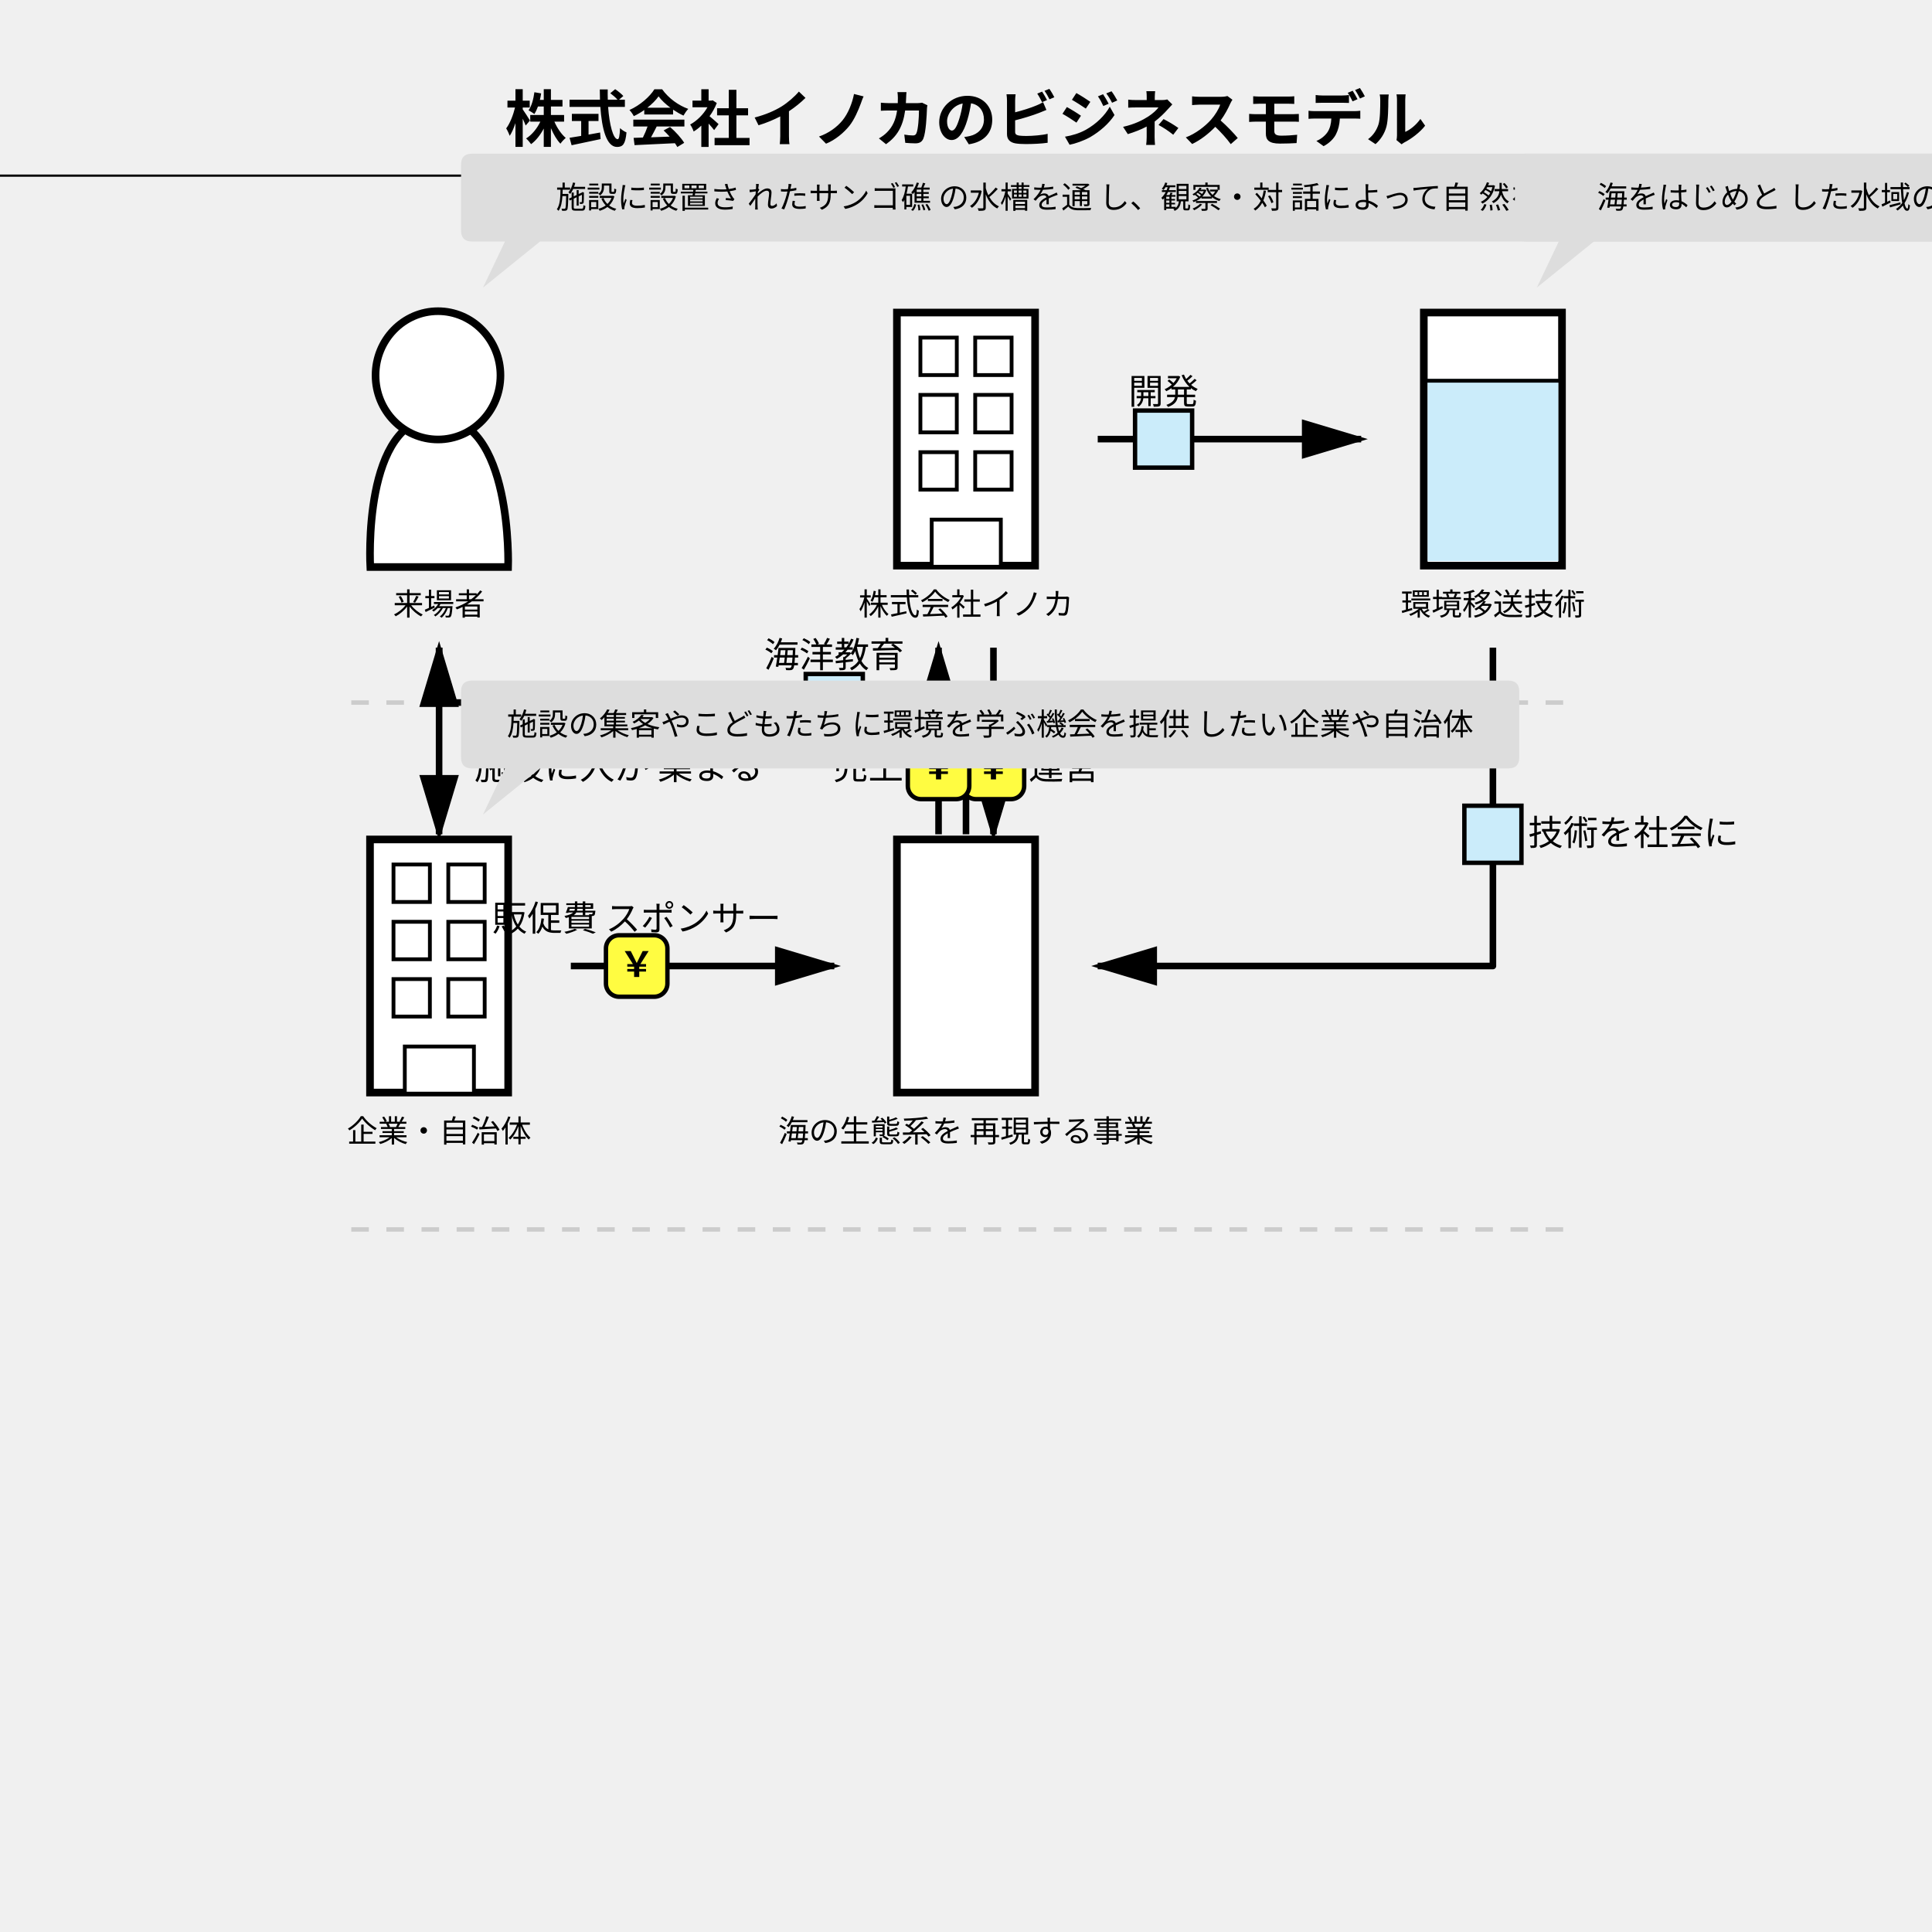
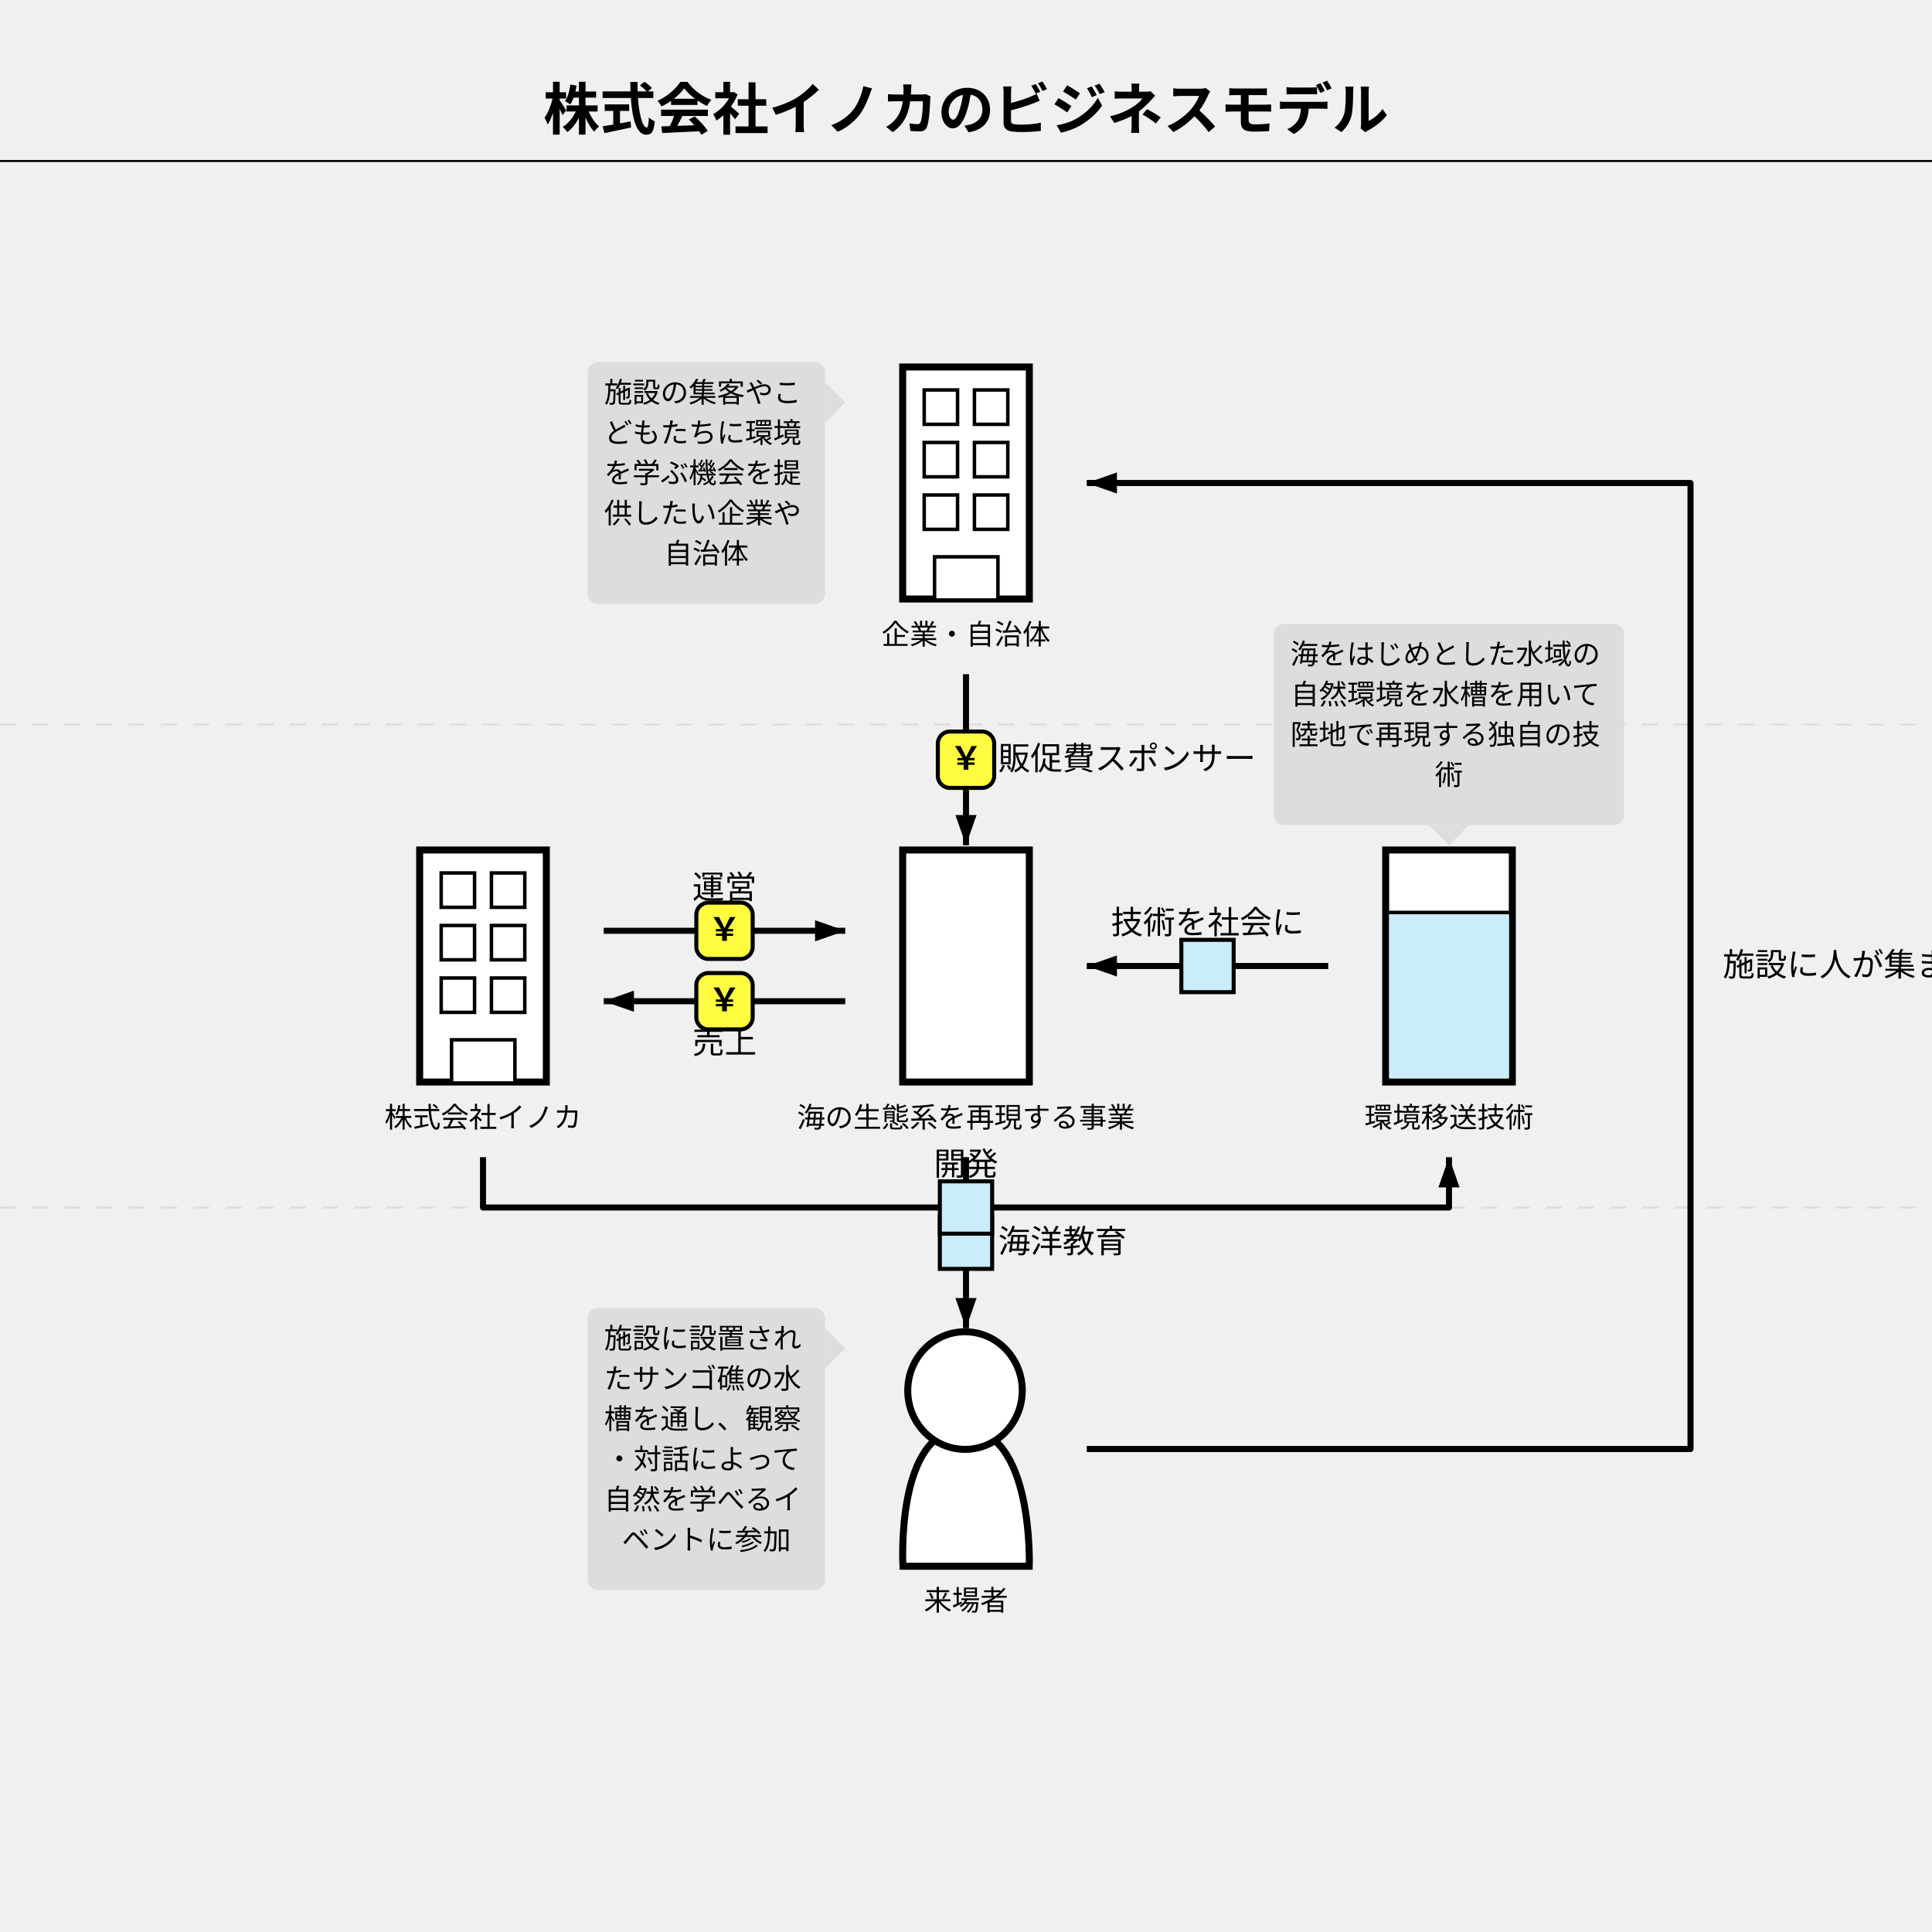
- <svg xmlns="http://www.w3.org/2000/svg" version="1.1" viewBox="0.0 0.0 880.0 880.0" width="880" height="880">
-   <text x="440.0" y="40" font-size="28" font-family="sans-serif" font-weight="bold" fill="#000000" text-anchor="middle" dominant-baseline="hanging">株式会社イノカのビジネスモデル</text>
-   <line x1="0" y1="80" x2="880.0" y2="80" stroke="#000000" stroke-width="1" />
+ <svg xmlns="http://www.w3.org/2000/svg" version="1.1" viewBox="0.0 0.0 960.0 960.0" width="960" height="960">
+   <text x="480.0" y="40" font-size="28" font-family="sans-serif" font-weight="bold" fill="#000000" text-anchor="middle" dominant-baseline="hanging">株式会社イノカのビジネスモデル</text>
+   <line x1="0" y1="80" x2="960.0" y2="80" stroke="#000000" stroke-width="1" />
  <defs>
-     <marker id="marker_object" markerWidth="10" markerHeight="10" refX="9" refY="3" orient="auto" markerUnits="strokeWidth">
-       <path d="M 0,0 L 10,3 L 0,6 Z" fill="#000000" />
-     </marker>
-     <marker id="marker_money" markerWidth="10" markerHeight="10" refX="9" refY="3" orient="auto" markerUnits="strokeWidth">
-       <path d="M 0,0 L 10,3 L 0,6 Z" fill="#000000" />
-     </marker>
-     <marker id="marker_information" markerWidth="10" markerHeight="10" refX="9" refY="3" orient="auto" markerUnits="strokeWidth">
-       <path d="M 0,0 L 10,3 L 0,6 Z" fill="#000000" />
-     </marker>
-     <marker id="marker_other" markerWidth="10" markerHeight="10" refX="9" refY="3" orient="auto" markerUnits="strokeWidth">
-       <path d="M 0,0 L 10,3 L 0,6 Z" fill="#000000" />
+     <marker id="marker_object" markerWidth="5" markerHeight="3.5" refX="5" refY="1.75" orient="auto" markerUnits="strokeWidth">
+       <path d="M 0,0 L 5,1.75 L 0,3.5 Z" fill="#000000" />
+     </marker>
+     <marker id="marker_money" markerWidth="5" markerHeight="3.5" refX="5" refY="1.75" orient="auto" markerUnits="strokeWidth">
+       <path d="M 0,0 L 5,1.75 L 0,3.5 Z" fill="#000000" />
+     </marker>
+     <marker id="marker_information" markerWidth="5" markerHeight="3.5" refX="5" refY="1.75" orient="auto" markerUnits="strokeWidth">
+       <path d="M 0,0 L 5,1.75 L 0,3.5 Z" fill="#000000" />
+     </marker>
+     <marker id="marker_other" markerWidth="5" markerHeight="3.5" refX="5" refY="1.75" orient="auto" markerUnits="strokeWidth">
+       <path d="M 0,0 L 5,1.75 L 0,3.5 Z" fill="#000000" />
    </marker>
  </defs>
-   <g id="background_grid" stroke="#cccccc" stroke-width="2" stroke-dasharray="8,8">
-     <line x1="160.0" y1="320.0" x2="720.0" y2="320.0" />
-     <line x1="160.0" y1="560.0" x2="720.0" y2="560.0" />
+   <g id="grid_lines">
+     <line x1="0" y1="360.0" x2="960.0" y2="360.0" stroke="#dddddd" stroke-width="1" stroke-dasharray="8,8" />
+     <line x1="0" y1="600.0" x2="960.0" y2="600.0" stroke="#dddddd" stroke-width="1" stroke-dasharray="8,8" />
  </g>
  <g id="entities">
    <g id="entity_0">
-       <g transform="translate(140.0, 380.0)">
+       <g transform="translate(420.0, 180.0)">
        <g transform="translate(26.79084, 0.0)">
          <g transform="scale(3.282149, 3.282149)">
            <g transform="translate(-94.88189,-130.2193)">
              <path style="fill:none;stroke:none;stroke-width:0.998;stroke-linecap:round;stroke-linejoin:round" d="M 94.916,148.5 V 130.478 H 105 115.084 V 148.5 166.522 H 105 94.916 Z" id="path1111" />
              <g id="g2207" transform="translate(88.33292,-53.07004)">
                <path fill="#ffffff" d="M 7.08,184.008 H 26.255 v 35.125 H 7.08 Z" fill-rule="evenodd" id="path413" style="fill:#ffffff;stroke:#000000;stroke-width:0.265" />
                <path stroke="#000000" stroke-width="1.058" stroke-miterlimit="400" stroke-linecap="butt" d="M 7.08,184.008 H 26.255 v 35.125 H 7.08 Z" fill-rule="evenodd" id="path415" style="fill:#ffffff;stroke:#000000" />
                <path fill="#ffffff" d="m 10.339,187.485 h 5.05 v 5.2 h -5.05 z" fill-rule="evenodd" id="path417" style="fill:#ffffff;stroke:#000000;stroke-width:0.265" />
                <path stroke="#000000" stroke-width="0.529" stroke-miterlimit="400" stroke-linecap="butt" d="m 10.339,187.485 h 5.05 v 5.2 h -5.05 z" fill-rule="evenodd" id="path419" style="fill:#ffffff;stroke:#000000" />
                <path fill="#ffffff" d="m 17.944,187.485 h 5.05 v 5.2 h -5.05 z" fill-rule="evenodd" id="path421" style="fill:#ffffff;stroke:#000000;stroke-width:0.265" />
                <path stroke="#000000" stroke-width="0.529" stroke-miterlimit="400" stroke-linecap="butt" d="m 17.944,187.485 h 5.05 v 5.2 h -5.05 z" fill-rule="evenodd" id="path423" style="fill:#ffffff;stroke:#000000" />
                <path fill="#ffffff" d="m 10.339,195.435 h 5.05 v 5.2 h -5.05 z" fill-rule="evenodd" id="path425" style="fill:#ffffff;stroke:#000000;stroke-width:0.265" />
                <path stroke="#000000" stroke-width="0.529" stroke-miterlimit="400" stroke-linecap="butt" d="m 10.339,195.435 h 5.05 v 5.2 h -5.05 z" fill-rule="evenodd" id="path427" style="fill:#ffffff;stroke:#000000" />
                <path fill="#ffffff" d="m 17.944,195.435 h 5.05 v 5.2 h -5.05 z" fill-rule="evenodd" id="path429" style="fill:#ffffff;stroke:#000000;stroke-width:0.265" />
                <path stroke="#000000" stroke-width="0.529" stroke-miterlimit="400" stroke-linecap="butt" d="m 17.944,195.435 h 5.05 v 5.2 h -5.05 z" fill-rule="evenodd" id="path431" style="fill:#ffffff;stroke:#000000" />
                <path fill="#ffffff" d="m 10.339,203.386 h 5.05 v 5.2 h -5.05 z" fill-rule="evenodd" id="path433" style="fill:#ffffff;stroke:#000000;stroke-width:0.265" />
                <path stroke="#000000" stroke-width="0.529" stroke-miterlimit="400" stroke-linecap="butt" d="m 10.339,203.386 h 5.05 v 5.2 h -5.05 z" fill-rule="evenodd" id="path435" style="fill:#ffffff;stroke:#000000" />
                <path fill="#ffffff" d="m 17.944,203.386 h 5.05 v 5.2 h -5.05 z" fill-rule="evenodd" id="path437" style="fill:#ffffff;stroke:#000000;stroke-width:0.265" />
                <path stroke="#000000" stroke-width="0.529" stroke-miterlimit="400" stroke-linecap="butt" d="m 17.944,203.386 h 5.05 v 5.2 h -5.05 z" fill-rule="evenodd" id="path439" style="fill:#ffffff;stroke:#000000" />
                <path fill="#000000" fill-opacity="0" d="M 11.908,212.744 H 21.5 v 6.542 h -9.592 z" fill-rule="evenodd" id="path441" style="fill:#ffffff;stroke:#000000;stroke-width:0.265" />
                <path stroke="#000000" stroke-width="0.529" stroke-miterlimit="400" stroke-linecap="butt" d="M 11.908,212.744 H 21.5 v 6.542 h -9.592 z" fill-rule="evenodd" id="path443" style="fill:#ffffff;stroke:#000000" />
              </g>
            </g>
          </g>
        </g>
      </g>
-       <text x="200.0" y="508.0" font-size="14" font-family="sans-serif" text-anchor="middle" dominant-baseline="text-before-edge" fill="#000000" word-spacing="0" letter-spacing="0" style="white-space: pre-wrap; word-wrap: break-word;">企業・自治体</text>
+       <text x="480.0" y="308.0" font-size="14" font-family="sans-serif" text-anchor="middle" dominant-baseline="text-before-edge" fill="#000000">
+         <tspan x="480.0" dy="0">企業・自治体</tspan>
+       </text>
    </g>
    <g id="entity_2">
-       <g transform="translate(140.0, 140.0)">
+       <g transform="translate(420.0, 660.0)">
        <g transform="translate(26.79084, 0.0)">
          <g transform="scale(3.282149, 3.282149)">
            <g transform="translate(-94.88189,-130.2193)">
              <g id="g1824">
                <path style="fill:none;stroke:none;stroke-width:0.998;stroke-linecap:round;stroke-linejoin:round" d="M 94.916,148.5 V 130.478 H 105 115.084 V 148.5 166.522 H 105 94.916 Z" id="path1111" />
                <g id="g1700" transform="translate(73.28155,-29.02709)">
                  <path fill="#ffffff" d="m 22.17,195.279 h 19.128 c 0,0 0.679,-20.77 -9.815,-20.77 -10.494,0 -9.313,20.77 -9.313,20.77 z" fill-rule="evenodd" id="path87" style="fill:none;stroke-width:0.265" />
                  <path stroke="#000000" stroke-width="1.058" stroke-miterlimit="400" stroke-linecap="butt" d="m 22.17,195.279 h 19.128 c 0,0 0.679,-20.77 -9.815,-20.77 -10.494,0 -9.313,20.77 -9.313,20.77 z" fill-rule="evenodd" id="path89" style="fill:#ffffff" />
                  <path fill="#ffffff" d="m 22.9,168.679 c 0,-4.917 3.881,-8.903 8.668,-8.903 2.299,0 4.504,0.938 6.129,2.608 1.626,1.67 2.539,3.934 2.539,6.295 0,4.917 -3.881,8.903 -8.668,8.903 -4.787,0 -8.668,-3.986 -8.668,-8.903 z" fill-rule="evenodd" id="path91" style="fill:none;stroke-width:0.265" />
                  <path stroke="#000000" stroke-width="1.058" stroke-miterlimit="400" stroke-linecap="butt" d="m 22.9,168.679 c 0,-4.917 3.881,-8.903 8.668,-8.903 2.299,0 4.504,0.938 6.129,2.608 1.626,1.67 2.539,3.934 2.539,6.295 0,4.917 -3.881,8.903 -8.668,8.903 -4.787,0 -8.668,-3.986 -8.668,-8.903 z" fill-rule="evenodd" id="path93" style="fill:#ffffff" />
                </g>
              </g>
            </g>
          </g>
        </g>
      </g>
-       <text x="200.0" y="268.0" font-size="14" font-family="sans-serif" text-anchor="middle" dominant-baseline="text-before-edge" fill="#000000" word-spacing="0" letter-spacing="0" style="white-space: pre-wrap; word-wrap: break-word;">来場者</text>
+       <text x="480.0" y="788.0" font-size="14" font-family="sans-serif" text-anchor="middle" dominant-baseline="text-before-edge" fill="#000000">
+         <tspan x="480.0" dy="0">来場者</tspan>
+       </text>
    </g>
    <g id="entity_4">
-       <g transform="translate(380.0, 380.0)">
+       <g transform="translate(420.0, 420.0)">
        <g transform="translate(26.79084, 0.0)">
          <g transform="scale(3.282149, 3.282149)">
            <g transform="translate(-94.88189,-130.2193)">
              <g id="g28630" transform="translate(23.62609,12.61326)">
                <g id="g21284" transform="matrix(0.2645833,0,0,0.2645833,-235.9493,79.86293)" style="fill:#ffffff">
                  <path fill="#000000" fill-opacity="0" d="m 1163.096,145.366 h 72.472 v 132.756 h -72.472 z" fill-rule="evenodd" id="path37" style="fill:#ffffff" />
                  <path stroke="#000000" stroke-width="4" stroke-miterlimit="400" stroke-linecap="butt" d="m 1163.096,145.366 h 72.472 v 132.756 h -72.472 z" fill-rule="evenodd" id="path39" style="fill:#ffffff" />
                </g>
              </g>
            </g>
          </g>
        </g>
      </g>
-       <text x="440.0" y="508.0" font-size="14" font-family="sans-serif" text-anchor="middle" dominant-baseline="text-before-edge" fill="#000000" word-spacing="0" letter-spacing="0" style="white-space: pre-wrap; word-wrap: break-word;">海の生態系を 再現する事業</text>
+       <text x="480.0" y="548.0" font-size="14" font-family="sans-serif" text-anchor="middle" dominant-baseline="text-before-edge" fill="#000000">
+         <tspan x="480.0" dy="0">海の生態系を再現する事業</tspan>
+       </text>
    </g>
    <g id="entity_5">
-       <g transform="translate(620.0, 140.0)">
+       <g transform="translate(660.0, 420.0)">
        <g transform="translate(26.79084, 0.0)">
          <g transform="scale(3.282149, 3.282149)">
            <g transform="translate(-94.88189,-130.2193)">
              <path style="fill:none;stroke:none;stroke-width:0.998;stroke-linecap:round;stroke-linejoin:round" d="M 94.916,148.5 V 130.478 H 105 115.084 V 148.5 166.522 H 105 94.916 Z" id="path1111" />
              <g id="g27735" transform="translate(-124.6853,-5.407216)">
                <path stroke="#000000" stroke-width="1.058" stroke-miterlimit="400" stroke-linecap="butt" d="m 220.098,136.345 h 19.175 v 35.125 h -19.175 z" fill-rule="evenodd" id="path449" style="fill:#ffffff" />
                <path fill="#cbecfa" d="m 220.629,145.556 h 18.134 v 25.275 h -18.134 z" fill-rule="evenodd" id="path445" style="stroke-width:0.257" />
                <path fill="#000000" fill-opacity="0" d="m 220.098,136.345 h 19.175 v 35.125 h -19.175 z" fill-rule="evenodd" id="path447" style="stroke-width:0.265" />
                <path fill="#000000" fill-opacity="0" d="m 219.765,145.808 h 19.842" fill-rule="evenodd" id="path451" style="stroke-width:0.265" />
                <path stroke="#000000" stroke-width="0.529" stroke-miterlimit="400" stroke-linecap="butt" d="m 219.765,145.808 h 19.842" fill-rule="evenodd" id="path453" />
              </g>
            </g>
          </g>
        </g>
      </g>
-       <text x="680.0" y="268.0" font-size="14" font-family="sans-serif" text-anchor="middle" dominant-baseline="text-before-edge" fill="#000000" word-spacing="0" letter-spacing="0" style="white-space: pre-wrap; word-wrap: break-word;">環境移送技術</text>
+       <text x="720.0" y="548.0" font-size="14" font-family="sans-serif" text-anchor="middle" dominant-baseline="text-before-edge" fill="#000000">
+         <tspan x="720.0" dy="0">環境移送技術</tspan>
+       </text>
    </g>
    <g id="entity_7">
-       <g transform="translate(380.0, 140.0)">
+       <g transform="translate(180.0, 420.0)">
        <g transform="translate(26.79084, 0.0)">
          <g transform="scale(3.282149, 3.282149)">
            <g transform="translate(-94.88189,-130.2193)">
              <path style="fill:none;stroke:none;stroke-width:0.998;stroke-linecap:round;stroke-linejoin:round" d="M 94.916,148.5 V 130.478 H 105 115.084 V 148.5 166.522 H 105 94.916 Z" id="path1111" />
              <g id="g2207" transform="translate(88.33292,-53.07004)">
                <path fill="#ffffff" d="M 7.08,184.008 H 26.255 v 35.125 H 7.08 Z" fill-rule="evenodd" id="path413" style="fill:#ffffff;stroke:#000000;stroke-width:0.265" />
                <path stroke="#000000" stroke-width="1.058" stroke-miterlimit="400" stroke-linecap="butt" d="M 7.08,184.008 H 26.255 v 35.125 H 7.08 Z" fill-rule="evenodd" id="path415" style="fill:#ffffff;stroke:#000000" />
                <path fill="#ffffff" d="m 10.339,187.485 h 5.05 v 5.2 h -5.05 z" fill-rule="evenodd" id="path417" style="fill:#ffffff;stroke:#000000;stroke-width:0.265" />
                <path stroke="#000000" stroke-width="0.529" stroke-miterlimit="400" stroke-linecap="butt" d="m 10.339,187.485 h 5.05 v 5.2 h -5.05 z" fill-rule="evenodd" id="path419" style="fill:#ffffff;stroke:#000000" />
                <path fill="#ffffff" d="m 17.944,187.485 h 5.05 v 5.2 h -5.05 z" fill-rule="evenodd" id="path421" style="fill:#ffffff;stroke:#000000;stroke-width:0.265" />
                <path stroke="#000000" stroke-width="0.529" stroke-miterlimit="400" stroke-linecap="butt" d="m 17.944,187.485 h 5.05 v 5.2 h -5.05 z" fill-rule="evenodd" id="path423" style="fill:#ffffff;stroke:#000000" />
                <path fill="#ffffff" d="m 10.339,195.435 h 5.05 v 5.2 h -5.05 z" fill-rule="evenodd" id="path425" style="fill:#ffffff;stroke:#000000;stroke-width:0.265" />
                <path stroke="#000000" stroke-width="0.529" stroke-miterlimit="400" stroke-linecap="butt" d="m 10.339,195.435 h 5.05 v 5.2 h -5.05 z" fill-rule="evenodd" id="path427" style="fill:#ffffff;stroke:#000000" />
                <path fill="#ffffff" d="m 17.944,195.435 h 5.05 v 5.2 h -5.05 z" fill-rule="evenodd" id="path429" style="fill:#ffffff;stroke:#000000;stroke-width:0.265" />
                <path stroke="#000000" stroke-width="0.529" stroke-miterlimit="400" stroke-linecap="butt" d="m 17.944,195.435 h 5.05 v 5.2 h -5.05 z" fill-rule="evenodd" id="path431" style="fill:#ffffff;stroke:#000000" />
                <path fill="#ffffff" d="m 10.339,203.386 h 5.05 v 5.2 h -5.05 z" fill-rule="evenodd" id="path433" style="fill:#ffffff;stroke:#000000;stroke-width:0.265" />
                <path stroke="#000000" stroke-width="0.529" stroke-miterlimit="400" stroke-linecap="butt" d="m 10.339,203.386 h 5.05 v 5.2 h -5.05 z" fill-rule="evenodd" id="path435" style="fill:#ffffff;stroke:#000000" />
                <path fill="#ffffff" d="m 17.944,203.386 h 5.05 v 5.2 h -5.05 z" fill-rule="evenodd" id="path437" style="fill:#ffffff;stroke:#000000;stroke-width:0.265" />
                <path stroke="#000000" stroke-width="0.529" stroke-miterlimit="400" stroke-linecap="butt" d="m 17.944,203.386 h 5.05 v 5.2 h -5.05 z" fill-rule="evenodd" id="path439" style="fill:#ffffff;stroke:#000000" />
                <path fill="#000000" fill-opacity="0" d="M 11.908,212.744 H 21.5 v 6.542 h -9.592 z" fill-rule="evenodd" id="path441" style="fill:#ffffff;stroke:#000000;stroke-width:0.265" />
                <path stroke="#000000" stroke-width="0.529" stroke-miterlimit="400" stroke-linecap="butt" d="M 11.908,212.744 H 21.5 v 6.542 h -9.592 z" fill-rule="evenodd" id="path443" style="fill:#ffffff;stroke:#000000" />
              </g>
            </g>
          </g>
        </g>
      </g>
-       <text x="440.0" y="268.0" font-size="14" font-family="sans-serif" text-anchor="middle" dominant-baseline="text-before-edge" fill="#000000" word-spacing="0" letter-spacing="0" style="white-space: pre-wrap; word-wrap: break-word;">株式会社イノカ</text>
+       <text x="240.0" y="548.0" font-size="14" font-family="sans-serif" text-anchor="middle" dominant-baseline="text-before-edge" fill="#000000">
+         <tspan x="240.0" dy="0">株式会社イノカ</tspan>
+       </text>
    </g>
  </g>
  <g id="arrows">
    <g id="arrow_8">
-       <path d="M 260.0,440.0 L 320.0,440.0 L 380.0,440.0" stroke="#000000" stroke-width="3" fill="none" stroke-linejoin="round" marker-end="url(#marker_money)" />
-       <text x="290.0" y="424.0" font-size="16" font-family="sans-serif" fill="#000000" text-anchor="middle" style="white-space: pre-wrap; word-wrap: break-word;">販促費 スポンサー</text>
-       <rect x="276.0" y="426.0" rx="6" ry="6" width="28" height="28" fill="#fffc41" stroke="#000000" stroke-width="2" />
-       <text x="290.0" y="445.0" font-size="16" font-family="sans-serif" font-weight="bold" fill="#000000" text-anchor="middle">￥</text>
+       <path d="M 480.0,335.0 L 480.0,420.0" stroke="#000000" stroke-width="3" fill="none" stroke-linejoin="round" marker-end="url(#marker_money)" />
+       <text x="496.0" y="382.5" font-size="16" font-family="sans-serif" fill="#000000" text-anchor="start">
+         <tspan x="496.0" dy="0">販促費スポンサー</tspan>
+       </text>
+       <rect x="466.0" y="363.5" rx="6" ry="6" width="28" height="28" fill="#fffc41" stroke="#000000" stroke-width="2" />
+       <text x="480.0" y="382.5" font-size="16" font-family="sans-serif" font-weight="bold" fill="#000000" text-anchor="middle">￥</text>
    </g>
    <g id="arrow_9">
-       <path d="M 440.0,380.0 L 440.0,320.0 L 320.0,320.0 L 200.0,320.0 L 200.0,295.0" stroke="#000000" stroke-width="3" fill="none" stroke-linejoin="round" marker-end="url(#marker_information)" />
-       <text x="380.0" y="304.0" font-size="16" font-family="sans-serif" fill="#000000" text-anchor="middle" style="white-space: pre-wrap; word-wrap: break-word;">海洋教育</text>
-       <rect x="367.0" y="307.0" width="26" height="26" fill="#cbecfa" stroke="#000000" stroke-width="2" />
+       <path d="M 480.0,575.0 L 480.0,660.0" stroke="#000000" stroke-width="3" fill="none" stroke-linejoin="round" marker-end="url(#marker_information)" />
+       <text x="496.0" y="622.5" font-size="16" font-family="sans-serif" fill="#000000" text-anchor="start">
+         <tspan x="496.0" dy="0">海洋教育</tspan>
+       </text>
+       <rect x="467.0" y="604.5" width="26" height="26" fill="#cbecfa" stroke="#000000" stroke-width="2" />
    </g>
    <g id="arrow_10">
-       <path d="M 680.0,295.0 L 680.0,320.0 L 680.0,440.0 L 560.0,440.0 L 500.0,440.0" stroke="#000000" stroke-width="3" fill="none" stroke-linejoin="round" marker-end="url(#marker_information)" />
-       <text x="696.0" y="385.0" font-size="16" font-family="sans-serif" fill="#000000" text-anchor="start" style="white-space: pre-wrap; word-wrap: break-word;">技術を社会に</text>
-       <rect x="667.0" y="367.0" width="26" height="26" fill="#cbecfa" stroke="#000000" stroke-width="2" />
+       <path d="M 660.0,480.0 L 540.0,480.0" stroke="#000000" stroke-width="3" fill="none" stroke-linejoin="round" marker-end="url(#marker_information)" />
+       <text x="600.0" y="464.0" font-size="16" font-family="sans-serif" fill="#000000" text-anchor="middle">
+         <tspan x="600.0" dy="0">技術を社会に</tspan>
+       </text>
+       <rect x="587.0" y="467.0" width="26" height="26" fill="#cbecfa" stroke="#000000" stroke-width="2" />
    </g>
    <g id="arrow_11">
-       <path d="M 452.5,295.0 L 452.5,320.0 L 452.5,380.0" stroke="#000000" stroke-width="3" fill="none" stroke-linejoin="round" marker-end="url(#marker_money)" />
-       <text x="468.5" y="355.0" font-size="16" font-family="sans-serif" fill="#000000" text-anchor="start" style="white-space: pre-wrap; word-wrap: break-word;">運営</text>
-       <rect x="438.5" y="336.0" rx="6" ry="6" width="28" height="28" fill="#fffc41" stroke="#000000" stroke-width="2" />
-       <text x="452.5" y="355.0" font-size="16" font-family="sans-serif" font-weight="bold" fill="#000000" text-anchor="middle">￥</text>
+       <path d="M 300.0,462.5 L 420.0,462.5" stroke="#000000" stroke-width="3" fill="none" stroke-linejoin="round" marker-end="url(#marker_money)" />
+       <text x="360.0" y="446.5" font-size="16" font-family="sans-serif" fill="#000000" text-anchor="middle">
+         <tspan x="360.0" dy="0">運営</tspan>
+       </text>
+       <rect x="346.0" y="448.5" rx="6" ry="6" width="28" height="28" fill="#fffc41" stroke="#000000" stroke-width="2" />
+       <text x="360.0" y="467.5" font-size="16" font-family="sans-serif" font-weight="bold" fill="#000000" text-anchor="middle">￥</text>
    </g>
    <g id="arrow_12">
-       <path d="M 427.5,380.0 L 427.5,320.0 L 427.5,295.0" stroke="#000000" stroke-width="3" fill="none" stroke-linejoin="round" marker-end="url(#marker_money)" />
-       <text x="411.5" y="355.0" font-size="16" font-family="sans-serif" fill="#000000" text-anchor="end" style="white-space: pre-wrap; word-wrap: break-word;">売上</text>
-       <rect x="413.5" y="336.0" rx="6" ry="6" width="28" height="28" fill="#fffc41" stroke="#000000" stroke-width="2" />
-       <text x="427.5" y="355.0" font-size="16" font-family="sans-serif" font-weight="bold" fill="#000000" text-anchor="middle">￥</text>
+       <path d="M 420.0,497.5 L 300.0,497.5" stroke="#000000" stroke-width="3" fill="none" stroke-linejoin="round" marker-end="url(#marker_money)" />
+       <text x="360.0" y="523.5" font-size="16" font-family="sans-serif" fill="#000000" text-anchor="middle">
+         <tspan x="360.0" dy="0">売上</tspan>
+       </text>
+       <rect x="346.0" y="483.5" rx="6" ry="6" width="28" height="28" fill="#fffc41" stroke="#000000" stroke-width="2" />
+       <text x="360.0" y="502.5" font-size="16" font-family="sans-serif" font-weight="bold" fill="#000000" text-anchor="middle">￥</text>
    </g>
    <g id="arrow_13">
-       <path d="M 500.0,200.0 L 560.0,200.0 L 620.0,200.0" stroke="#000000" stroke-width="3" fill="none" stroke-linejoin="round" marker-end="url(#marker_information)" />
-       <text x="530.0" y="184.0" font-size="16" font-family="sans-serif" fill="#000000" text-anchor="middle" style="white-space: pre-wrap; word-wrap: break-word;">開発</text>
-       <rect x="517.0" y="187.0" width="26" height="26" fill="#cbecfa" stroke="#000000" stroke-width="2" />
+       <path d="M 240.0,575.0 L 240.0,600.0 L 720.0,600.0 L 720.0,575.0" stroke="#000000" stroke-width="3" fill="none" stroke-linejoin="round" marker-end="url(#marker_information)" />
+       <text x="480.0" y="584.0" font-size="16" font-family="sans-serif" fill="#000000" text-anchor="middle">
+         <tspan x="480.0" dy="0">開発</tspan>
+       </text>
+       <rect x="467.0" y="587.0" width="26" height="26" fill="#cbecfa" stroke="#000000" stroke-width="2" />
    </g>
    <g id="arrow_14">
-       <path d="M 200.0,295.0 L 200.0,320.0 L 200.0,380.0" stroke="#000000" stroke-width="3" fill="none" stroke-linejoin="round" marker-end="url(#marker_other)" />
-       <text x="216.0" y="355.0" font-size="16" font-family="sans-serif" fill="#000000" text-anchor="start" style="white-space: pre-wrap; word-wrap: break-word;">施設に人が 集まる</text>
+       <path d="M 540.0,720.0 L 840.0,720.0 L 840.0,240.0 L 540.0,240.0" stroke="#000000" stroke-width="3" fill="none" stroke-linejoin="round" marker-end="url(#marker_other)" />
+       <text x="856.0" y="485.0" font-size="16" font-family="sans-serif" fill="#000000" text-anchor="start">
+         <tspan x="856.0" dy="0">施設に人が集まる</tspan>
+       </text>
    </g>
  </g>
  <g id="comments">
+     <g id="comment_3">
+       <rect x="292.0" y="650.0" width="118" height="140" rx="5" ry="5" fill="#dddddd" stroke="none" />
+       <polygon points="410.0,660.0 420.0,670.0 410.0,680.0" fill="#dddddd" />
+       <text x="351.0" y="670.0" font-size="14" font-family="sans-serif" text-anchor="middle" fill="#000000">
+         <tspan x="351.0" dy="0">施設に設置され</tspan>
+         <tspan x="351.0" dy="20">たサンゴ礁の水</tspan>
+         <tspan x="351.0" dy="20">槽を通し、観察</tspan>
+         <tspan x="351.0" dy="20">・対話によって</tspan>
+         <tspan x="351.0" dy="20">自然を学べるイ</tspan>
+         <tspan x="351.0" dy="20">ベントに参加</tspan>
+       </text>
+     </g>
+     <g id="comment_6">
+       <rect x="633.0" y="310.0" width="174" height="100" rx="5" ry="5" fill="#dddddd" stroke="none" />
+       <polygon points="710.0,410.0 720.0,420.0 730.0,410.0" fill="#dddddd" />
+       <text x="720.0" y="330.0" font-size="14" font-family="sans-serif" text-anchor="middle" fill="#000000">
+         <tspan x="720.0" dy="0">海をはじめとした水域の</tspan>
+         <tspan x="720.0" dy="20">自然環境を水槽を用いて</tspan>
+         <tspan x="720.0" dy="20">陸地で再現する独自の技</tspan>
+         <tspan x="720.0" dy="20">術</tspan>
+       </text>
+     </g>
    <g id="comment_1">
-       <path d="M 215.0,310.0 H 687.0 Q 692.0,310.0 692.0,315.0 V 345.0 Q 692.0,350.0 687.0,350.0 H 246.0 L 220.0,371.0 L 230.0,350.0 H 215.0 Q 210.0,350.0 210.0,345.0 V 315.0 Q 210.0,310.0 215.0,310.0 Z" fill="#dddddd" stroke="none" />
-       <text x="451.0" y="330.0" font-size="14" font-family="sans-serif" text-anchor="middle" dominant-baseline="middle" fill="#000000">施設の集客やこどもたち に環境を学ぶ機会を提供 したい企業や自治体</text>
-     </g>
-     <g id="comment_3">
-       <path d="M 215.0,70.0 H 883.0 Q 888.0,70.0 888.0,75.0 V 105.0 Q 888.0,110.0 883.0,110.0 H 246.0 L 220.0,131.0 L 230.0,110.0 H 215.0 Q 210.0,110.0 210.0,105.0 V 75.0 Q 210.0,70.0 215.0,70.0 Z" fill="#dddddd" stroke="none" />
-       <text x="549.0" y="90.0" font-size="14" font-family="sans-serif" text-anchor="middle" dominant-baseline="middle" fill="#000000">施設に設置さ れたサンゴ礁 の水槽を通 し、観察・対 話によって自 然を学べるイ ベントに参加</text>
-     </g>
-     <g id="comment_6">
-       <path d="M 695.0,70.0 H 1251.0 Q 1256.0,70.0 1256.0,75.0 V 105.0 Q 1256.0,110.0 1251.0,110.0 H 726.0 L 700.0,131.0 L 710.0,110.0 H 695.0 Q 690.0,110.0 690.0,105.0 V 75.0 Q 690.0,70.0 695.0,70.0 Z" fill="#dddddd" stroke="none" />
-       <text x="973.0" y="90.0" font-size="14" font-family="sans-serif" text-anchor="middle" dominant-baseline="middle" fill="#000000">海をはじめと した水域の自 然環境を水槽 を用いて陸地 で再現する独 自の技術</text>
+       <rect x="292.0" y="180.0" width="118" height="120" rx="5" ry="5" fill="#dddddd" stroke="none" />
+       <polygon points="410.0,190.0 420.0,200.0 410.0,210.0" fill="#dddddd" />
+       <text x="351.0" y="200.0" font-size="14" font-family="sans-serif" text-anchor="middle" fill="#000000">
+         <tspan x="351.0" dy="0">施設の集客やこ</tspan>
+         <tspan x="351.0" dy="20">どもたちに環境</tspan>
+         <tspan x="351.0" dy="20">を学ぶ機会を提</tspan>
+         <tspan x="351.0" dy="20">供したい企業や</tspan>
+         <tspan x="351.0" dy="20">自治体</tspan>
+       </text>
    </g>
  </g>
</svg>
